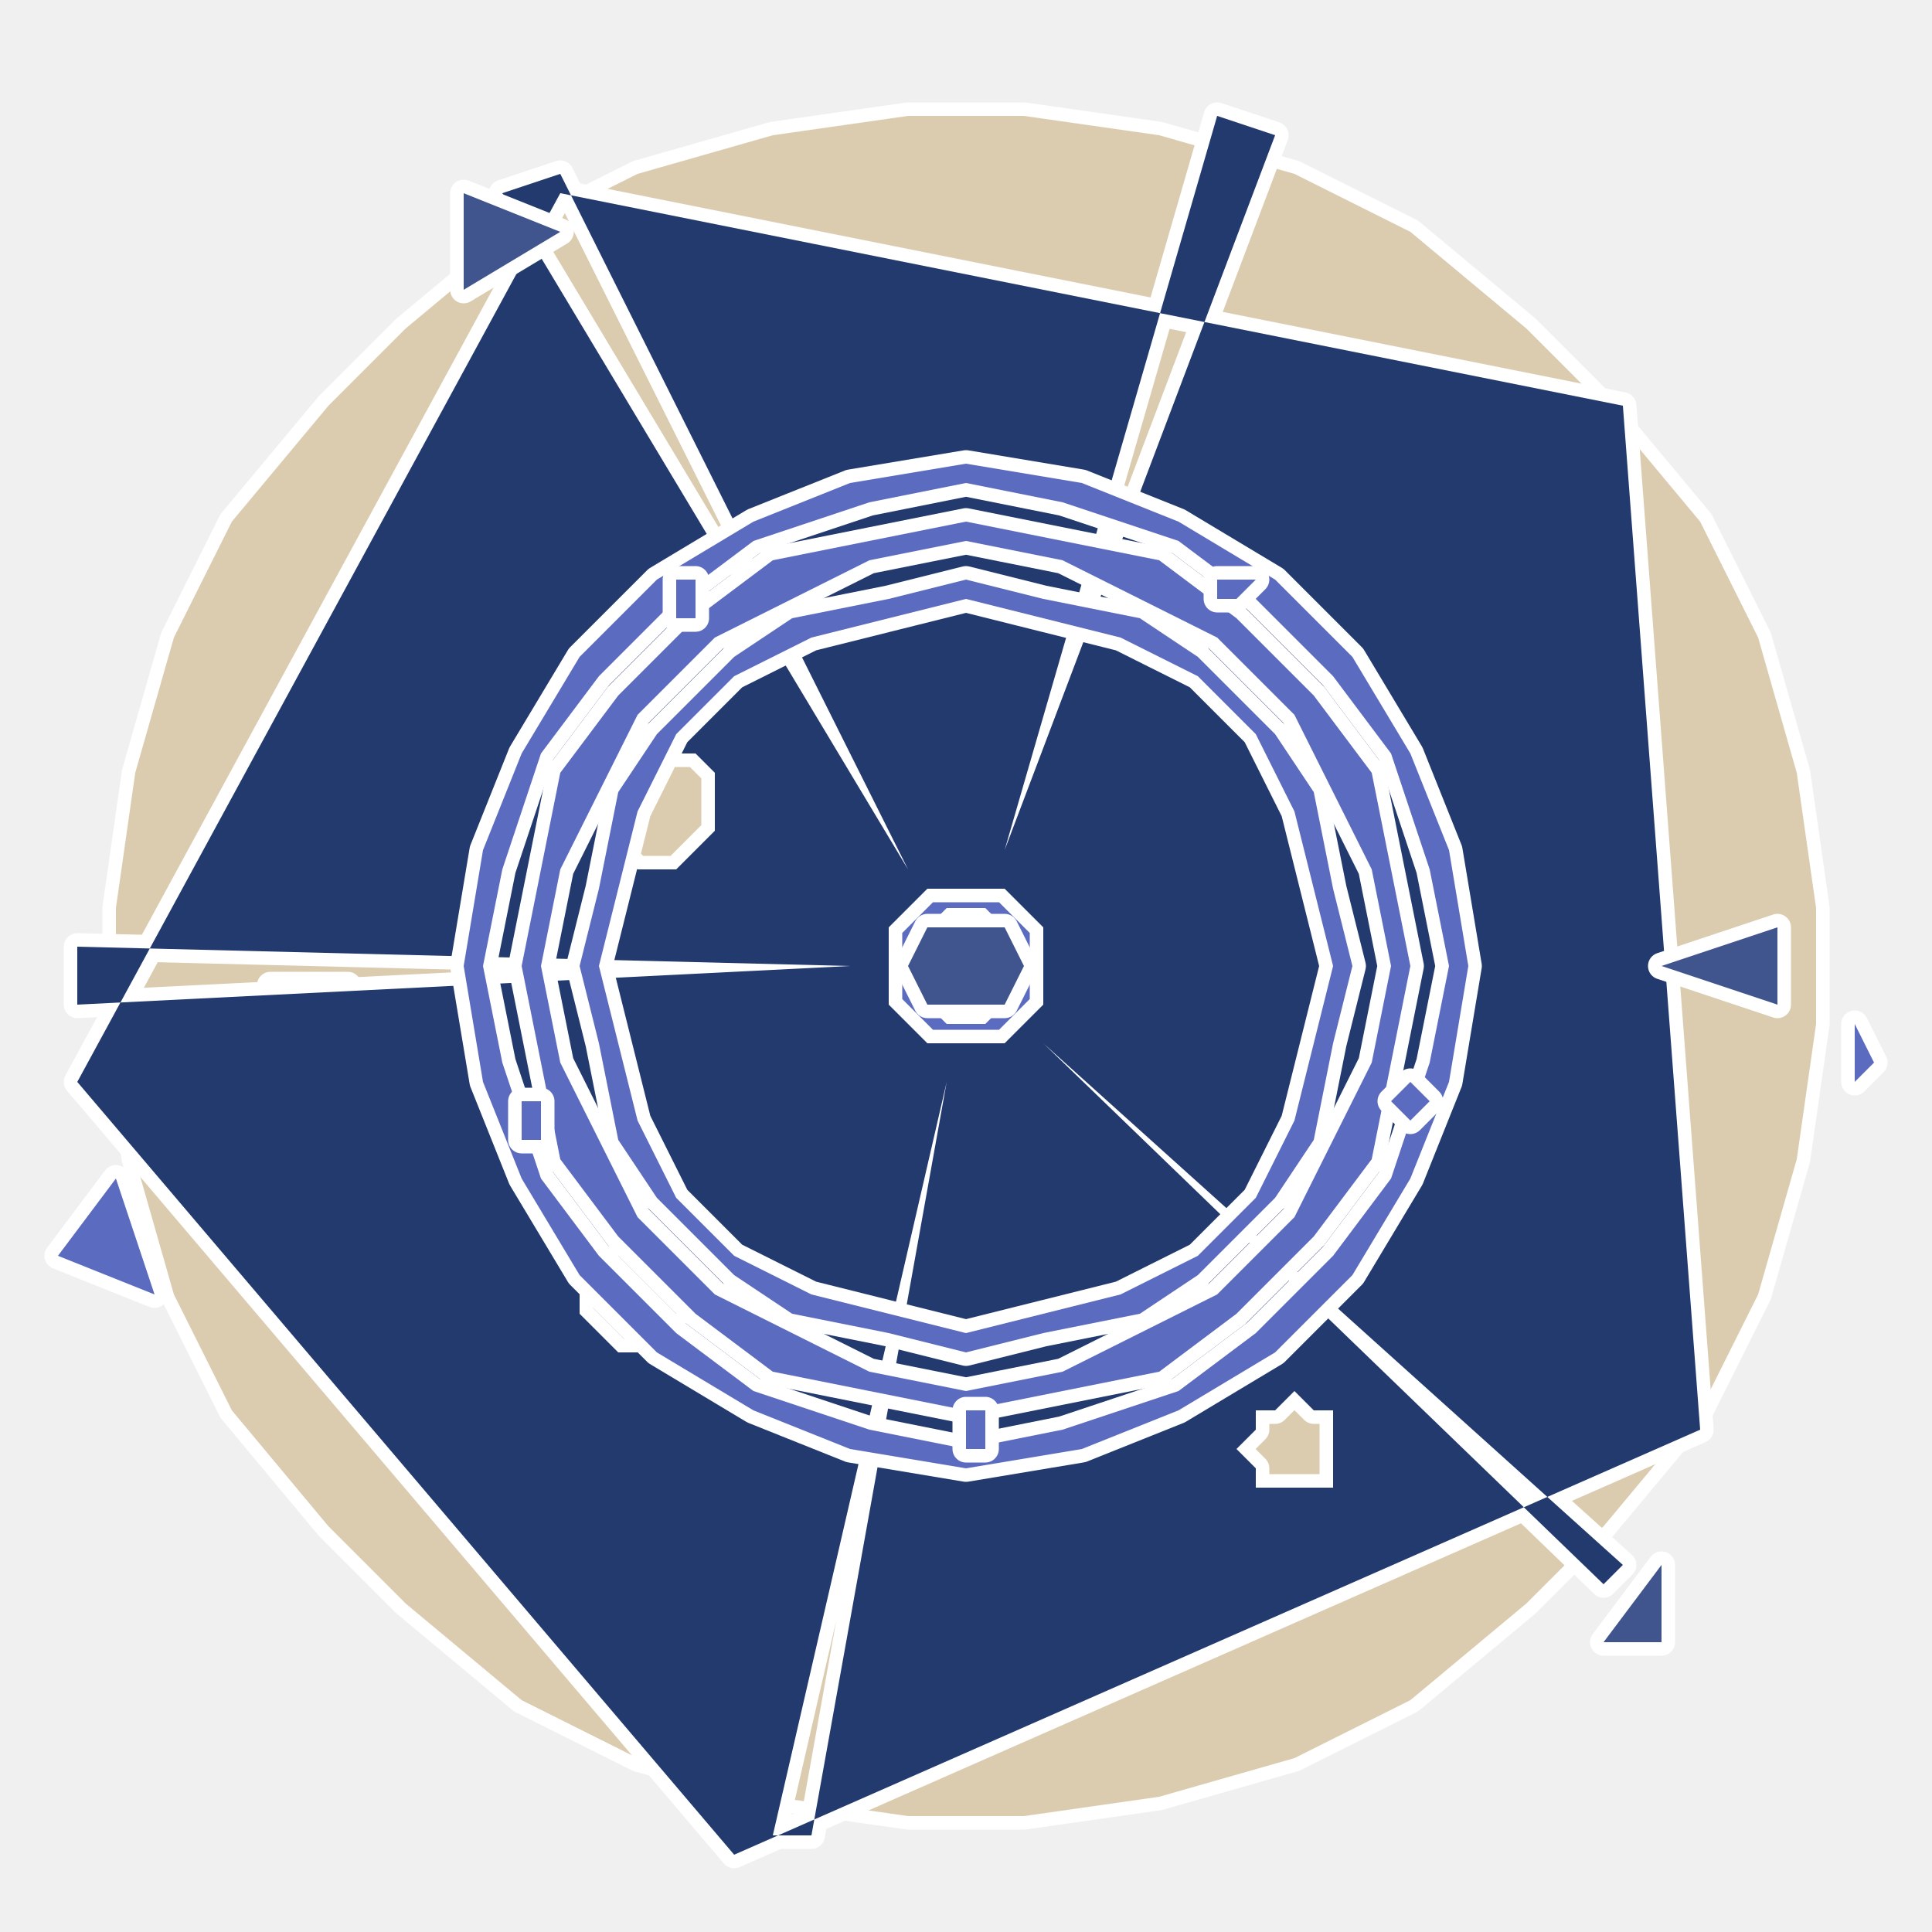
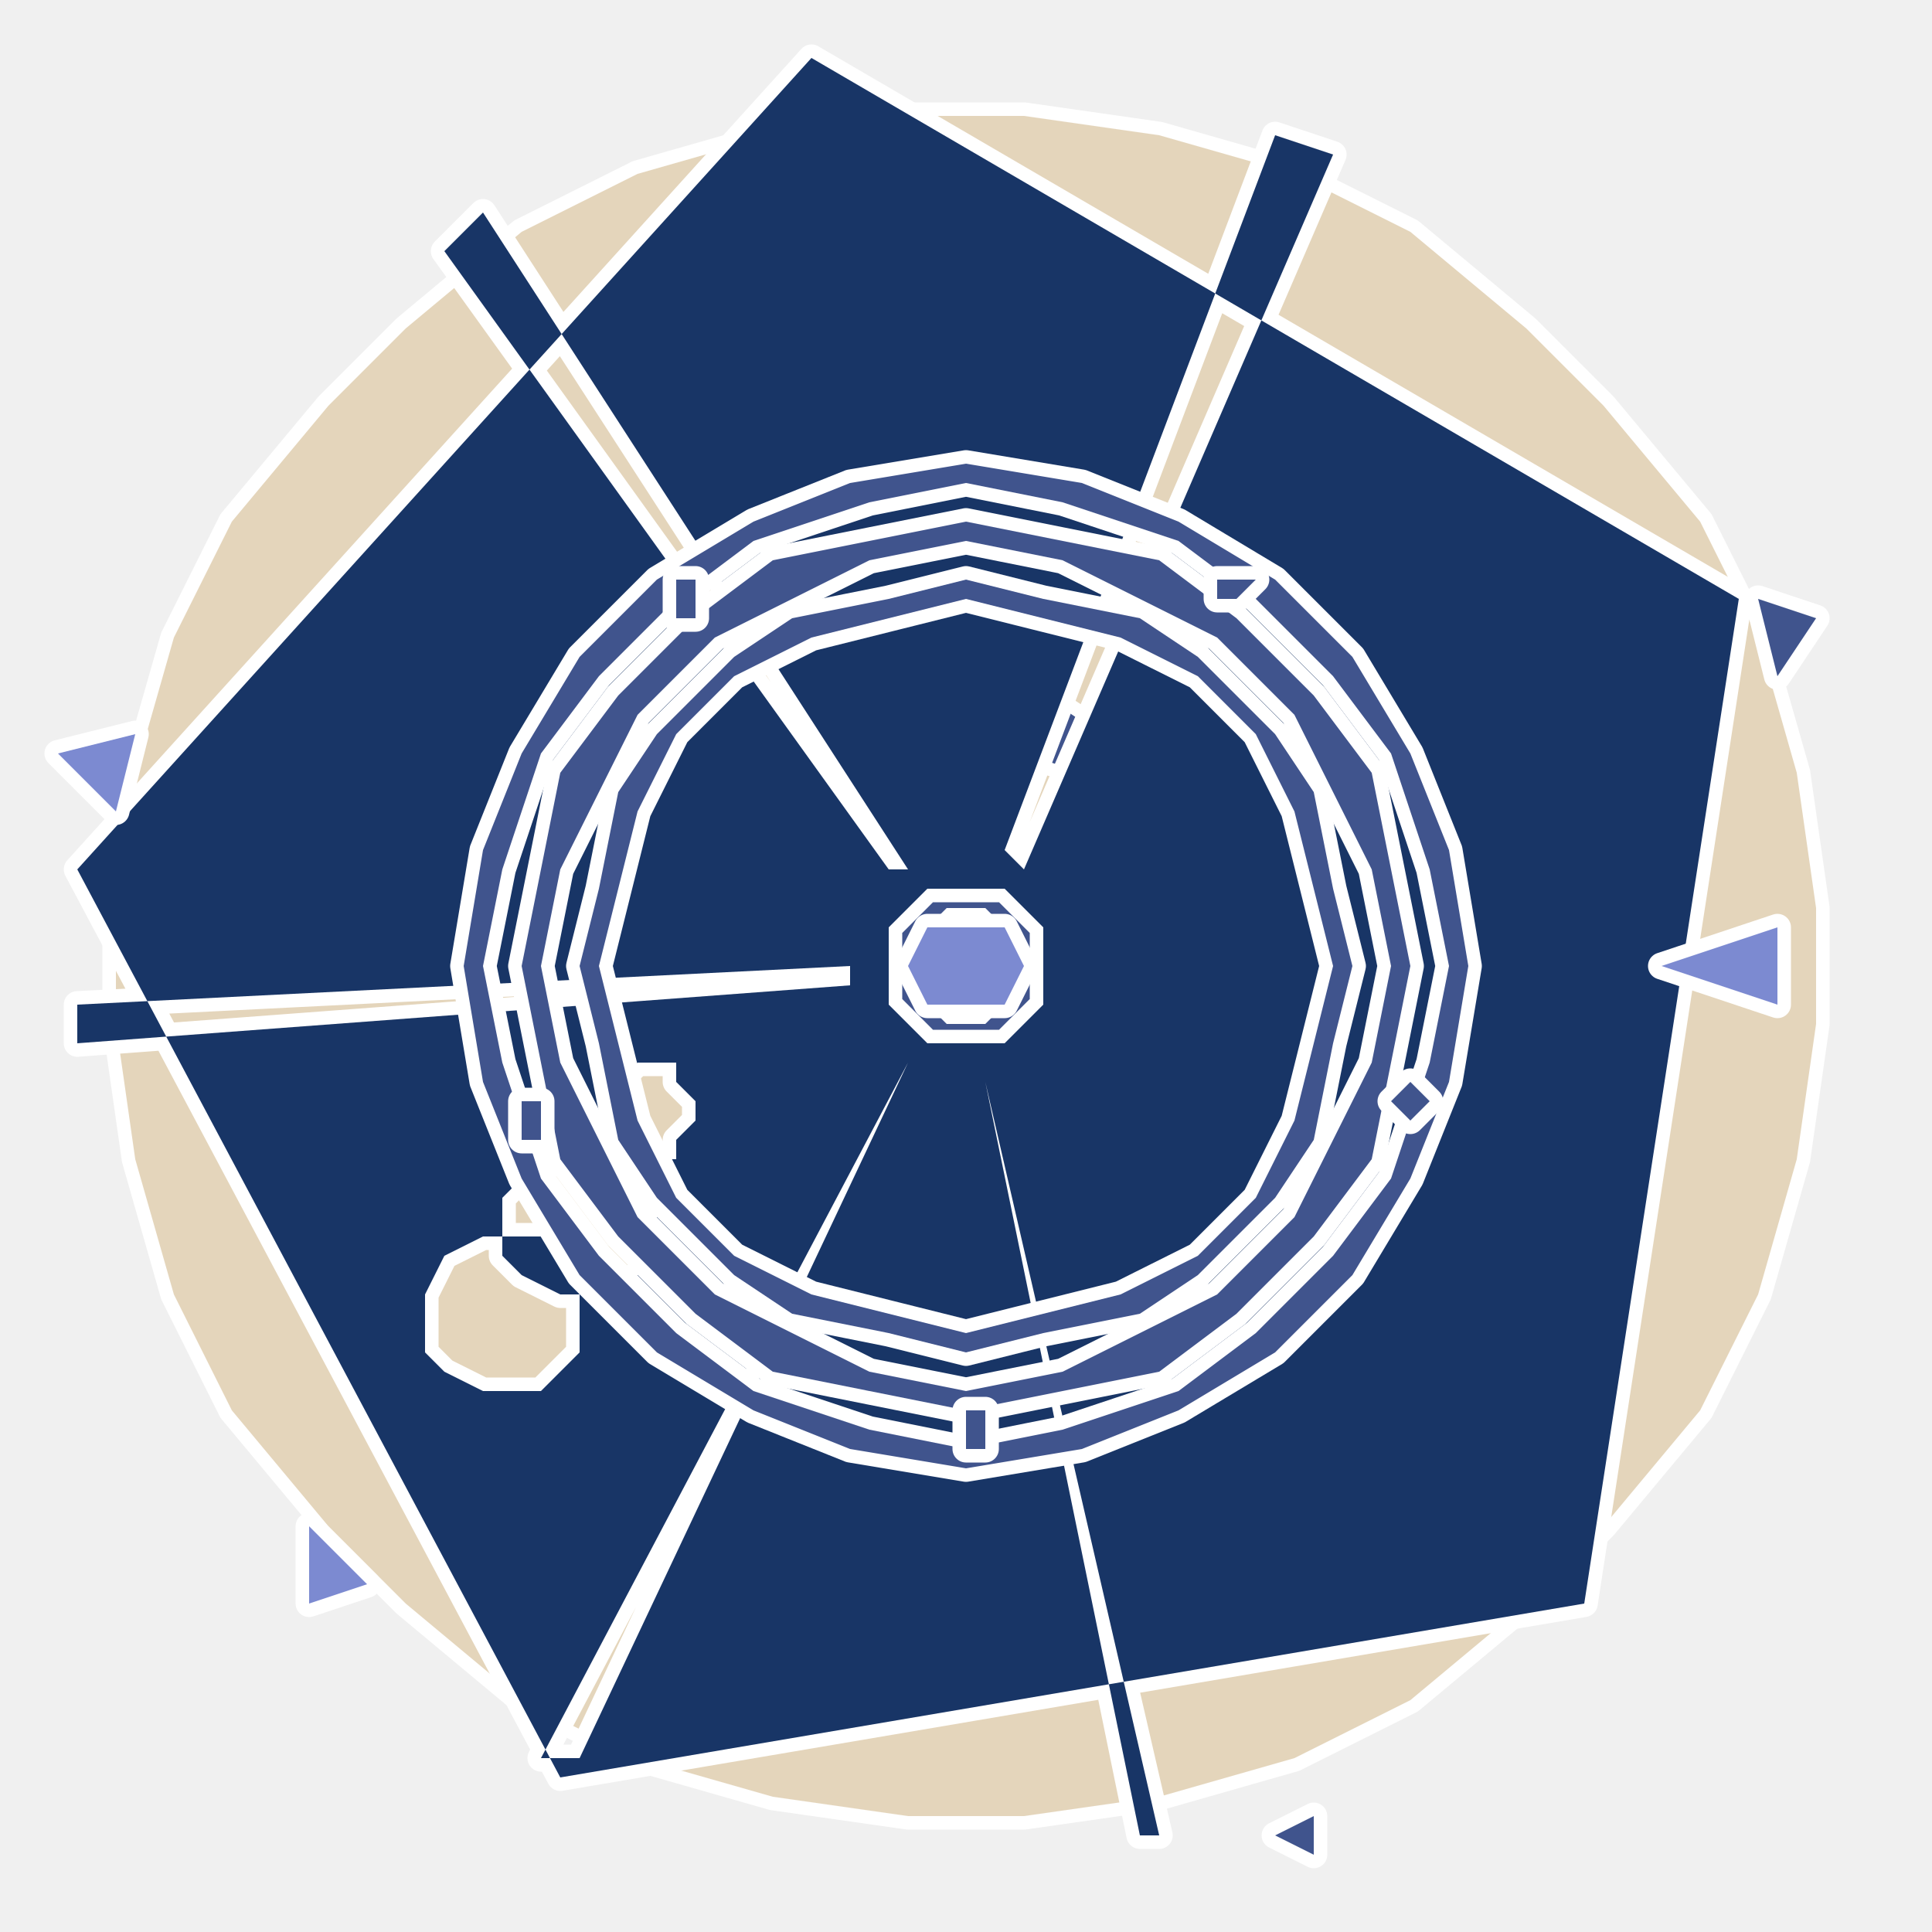
<svg xmlns="http://www.w3.org/2000/svg" viewBox="0 0 100 100" role="img" aria-label="@playform/hook-dsh-doc-suggester - spike-star">
  <style>
		@media (prefers-reduced-motion: no-preference) {
			.hook-dsh-doc-suggester-scene * { transform-box: view-box; transform-origin: 50% 50%; }
- 		.hook-dsh-doc-suggester-counter { animation: hook-dsh-doc-suggester-counter 25s linear -7s infinite; }
+ 		.hook-dsh-doc-suggester-counter { animation: hook-dsh-doc-suggester-counter 26s linear -4s infinite; }
		@keyframes hook-dsh-doc-suggester-counter { to { transform: rotate(-360deg); } }
- 		.hook-dsh-doc-suggester-breathe { animation: hook-dsh-doc-suggester-breathe 8s ease-in-out -7s infinite; }
+ 		.hook-dsh-doc-suggester-breathe { animation: hook-dsh-doc-suggester-breathe 7s ease-in-out -4s infinite; }
		@keyframes hook-dsh-doc-suggester-breathe { 50% { transform: scale(1.06); opacity: 0.85; } }
- 		.hook-dsh-doc-suggester-fire { animation: hook-dsh-doc-suggester-fire 2.9s ease-in-out infinite; }
+ 		.hook-dsh-doc-suggester-fire { animation: hook-dsh-doc-suggester-fire 3.2s ease-in-out infinite; }
		@keyframes hook-dsh-doc-suggester-fire { 0%, 100% { opacity: 0.35; } 50% { opacity: 1; } }
- 		.hook-dsh-doc-suggester-twinkle { animation: hook-dsh-doc-suggester-twinkle 11s ease-in-out -7s infinite; }
+ 		.hook-dsh-doc-suggester-twinkle { animation: hook-dsh-doc-suggester-twinkle 12s ease-in-out -4s infinite; }
		@keyframes hook-dsh-doc-suggester-twinkle { 0%, 100% { transform: scale(0.94); opacity: 0.4; } 50% { transform: scale(1.06); opacity: 1; } }
		}
	</style>
  <defs>
    <path id="hook-dsh-doc-suggester-0" d="M91,67 L88,73 L83,79 L79,83 L73,88 L67,91 L60,93 L53,94 L47,94 L40,93 L33,91 L27,88 L21,83 L17,79 L12,73 L9,67 L7,60 L6,53 L6,47 L7,40 L9,33 L12,27 L17,21 L21,17 L27,12 L33,9 L40,7 L47,6 L53,6 L60,7 L67,9 L73,12 L79,17 L83,21 L88,27 L91,33 L93,40 L94,47 L94,53 L93,60 Z" />
-     <path id="hook-dsh-doc-suggester-1" d="M19,53 L18,55 L16,55 L14,55 L14,53 L14,51 L16,51 L18,51 Z" />
-     <path id="hook-dsh-doc-suggester-2" d="M63,82 L63,84 L61,85 L59,84 L59,82 L59,80 L61,80 L63,80 Z" />
+     <path id="hook-dsh-doc-suggester-1" d="M78,73 L77,74 L75,75 L74,74 L73,73 L74,71 L75,70 L77,71 Z" />
+     <path id="hook-dsh-doc-suggester-2" d="M21,63 L20,64 L18,65 L17,64 L16,63 L17,61 L18,60 L20,61 Z" />
    <path id="hook-dsh-doc-suggester-3" d="M64,50 L64,54 L62,57 L60,60 L57,62 L54,64 L50,64 L46,64 L43,62 L40,60 L38,57 L36,54 L36,50 L36,46 L38,43 L40,40 L43,38 L46,36 L50,36 L54,36 L57,38 L60,40 L62,43 L64,46 Z M62,50 L61,53 L60,56 L58,58 L56,60 L53,61 L50,62 L47,61 L44,60 L42,58 L40,56 L39,53 L38,50 L39,47 L40,44 L42,42 L44,40 L47,39 L50,38 L53,39 L56,40 L58,42 L60,44 L61,47 Z" />
    <path id="hook-dsh-doc-suggester-4" d="M55,50 L55,52 L54,54 L52,55 L50,55 L48,55 L46,54 L45,52 L45,50 L45,48 L46,46 L48,45 L50,45 L52,45 L54,46 L55,48 Z M53,50 L53,51 L52,52 L51,53 L50,53 L49,53 L48,52 L47,51 L47,50 L47,49 L48,48 L49,47 L50,47 L51,47 L52,48 L53,49 Z" />
-     <path id="hook-dsh-doc-suggester-5" d="M88,74 L38,96 L4,56 L29,10 L84,21 Z M54,54 L84,81 L83,82 L54,54 Z M37,42 L37,43 L36,44 L35,45 L34,45 L33,45 L32,44 L31,43 L31,42 L31,40 L32,39 L33,39 L34,38 L35,39 L36,39 L37,40 Z M49,56 L42,95 L40,95 L49,56 Z M44,50 L4,52 L4,49 L44,50 Z M36,67 L36,68 L35,69 L34,70 L33,70 L32,70 L31,69 L30,68 L30,67 L30,66 L31,65 L32,64 L33,64 L34,64 L35,65 L36,66 Z M47,45 L26,10 L29,9 L47,45 Z M52,44 L63,6 L66,7 L52,44 Z M69,75 L69,76 L69,77 L68,77 L67,77 L66,77 L65,77 L65,76 L64,75 L65,74 L65,73 L66,73 L67,72 L68,73 L69,73 L69,74 Z M54,50 L54,52 L53,53 L52,54 L50,54 L48,54 L47,53 L46,52 L46,50 L46,48 L47,47 L48,46 L50,46 L52,46 L53,47 L54,48 Z" />
+     <path id="hook-dsh-doc-suggester-5" d="M82,83 L29,92 L4,45 L42,3 L90,31 Z M51,56 L60,95 L59,95 L51,56 Z M36,57 L36,58 L35,59 L35,60 L34,60 L33,60 L32,59 L31,58 L31,57 L31,57 L32,56 L33,55 L34,55 L35,55 L35,56 L36,57 Z M47,55 L30,91 L28,91 L47,55 Z M44,51 L4,54 L4,52 L44,50 Z M34,63 L34,65 L33,66 L31,67 L30,67 L29,67 L27,66 L26,65 L26,63 L26,62 L27,61 L29,60 L30,59 L31,60 L33,61 L34,62 Z M46,45 L23,13 L25,11 L47,45 Z M52,44 L66,7 L69,8 L53,45 Z M30,68 L30,70 L29,71 L28,72 L26,72 L25,72 L23,71 L22,70 L22,68 L22,67 L23,65 L25,64 L26,64 L28,64 L29,65 L30,67 Z M54,50 L54,52 L53,53 L52,54 L50,54 L48,54 L47,53 L46,52 L46,50 L46,48 L47,47 L48,46 L50,46 L52,46 L53,47 L54,48 Z" />
    <path id="hook-dsh-doc-suggester-6" d="M92,48 L86,50 L92,52 Z" />
    <path id="hook-dsh-doc-suggester-7" d="M70,50 L69,54 L68,59 L66,62 L62,66 L59,68 L54,69 L50,70 L46,69 L41,68 L38,66 L34,62 L32,59 L31,54 L30,50 L31,46 L32,41 L34,38 L38,34 L41,32 L46,31 L50,30 L54,31 L59,32 L62,34 L66,38 L68,41 L69,46 Z M69,50 L68,54 L67,58 L65,62 L62,65 L58,67 L54,68 L50,69 L46,68 L42,67 L38,65 L35,62 L33,58 L32,54 L31,50 L32,46 L33,42 L35,38 L38,35 L42,33 L46,32 L50,31 L54,32 L58,33 L62,35 L65,38 L67,42 L68,46 Z" />
    <path id="hook-dsh-doc-suggester-8" d="M73,50 L72,55 L71,60 L68,64 L64,68 L60,71 L55,72 L50,73 L45,72 L40,71 L36,68 L32,64 L29,60 L28,55 L27,50 L28,45 L29,40 L32,36 L36,32 L40,29 L45,28 L50,27 L55,28 L60,29 L64,32 L68,36 L71,40 L72,45 Z M72,50 L71,55 L69,59 L67,63 L63,67 L59,69 L55,71 L50,72 L45,71 L41,69 L37,67 L33,63 L31,59 L29,55 L28,50 L29,45 L31,41 L33,37 L37,33 L41,31 L45,29 L50,28 L55,29 L59,31 L63,33 L67,37 L69,41 L71,45 Z" />
    <path id="hook-dsh-doc-suggester-9" d="M76,50 L75,56 L73,61 L70,66 L66,70 L61,73 L56,75 L50,76 L44,75 L39,73 L34,70 L30,66 L27,61 L25,56 L24,50 L25,44 L27,39 L30,34 L34,30 L39,27 L44,25 L50,24 L56,25 L61,27 L66,30 L70,34 L73,39 L75,44 Z M75,50 L74,55 L72,61 L69,65 L65,69 L61,72 L55,74 L50,75 L45,74 L39,72 L35,69 L31,65 L28,61 L26,55 L25,50 L26,45 L28,39 L31,35 L35,31 L39,28 L45,26 L50,25 L55,26 L61,28 L65,31 L69,35 L72,39 L74,45 Z" />
    <path id="hook-dsh-doc-suggester-10" d="M74,57 L73,58 L73,58 L72,57 L73,56 L73,56 Z" />
    <path id="hook-dsh-doc-suggester-11" d="M51,74 L51,75 L50,75 L50,74 L50,73 L51,73 Z" />
    <path id="hook-dsh-doc-suggester-12" d="M28,58 L28,59 L27,59 L27,58 L27,57 L28,57 Z" />
    <path id="hook-dsh-doc-suggester-13" d="M36,31 L36,32 L35,32 L35,31 L35,30 L36,30 Z" />
    <path id="hook-dsh-doc-suggester-14" d="M65,30 L64,31 L63,31 L63,30 L63,30 L64,30 Z" />
-     <path id="hook-dsh-doc-suggester-15" d="M96,53 L97,55 L96,56 Z" />
-     <path id="hook-dsh-doc-suggester-16" d="M86,81 L86,85 L83,85 Z" />
-     <path id="hook-dsh-doc-suggester-17" d="M8,67 L3,65 L6,61 Z" />
-     <path id="hook-dsh-doc-suggester-18" d="M24,15 L24,10 L29,12 Z" />
+     <path id="hook-dsh-doc-suggester-15" d="M68,94 L68,96 L66,95 Z" />
+     <path id="hook-dsh-doc-suggester-16" d="M6,42 L3,39 L7,38 Z" />
+     <path id="hook-dsh-doc-suggester-17" d="M91,31 L94,32 L92,35 Z" />
+     <path id="hook-dsh-doc-suggester-18" d="M19,82 L16,83 L16,79 Z" />
    <path id="hook-dsh-doc-suggester-19" d="M53,50 L52,52 L51,52 L49,52 L48,52 L47,50 L48,48 L49,48 L51,48 L52,48 Z" />
  </defs>
  <g class="hook-dsh-doc-suggester-scene">
-     <g fill="#DBCCB0" fill-opacity="1" fill-rule="evenodd" stroke="#ffffff" stroke-width="1.4" stroke-linejoin="round" paint-order="stroke fill">
+     <g fill="#E4D5BB" fill-opacity="1" fill-rule="evenodd" stroke="#ffffff" stroke-width="1.4" stroke-linejoin="round" paint-order="stroke fill">
      <use class="hook-dsh-doc-suggester-breathe" href="#hook-dsh-doc-suggester-0" />
    </g>
-     <g fill="#5B6BC0" fill-opacity="1" fill-rule="evenodd" stroke="#ffffff" stroke-width="1.4" stroke-linejoin="round" paint-order="stroke fill">
-       <use class="hook-dsh-doc-suggester-fire" style="animation-delay:-7.00s" href="#hook-dsh-doc-suggester-1" />
-       <use class="hook-dsh-doc-suggester-fire" style="animation-delay:-7.18s" href="#hook-dsh-doc-suggester-2" />
+     <g fill="#40548D" fill-opacity="1" fill-rule="evenodd" stroke="#ffffff" stroke-width="1.4" stroke-linejoin="round" paint-order="stroke fill">
+       <use class="hook-dsh-doc-suggester-fire" style="animation-delay:-4.00s" href="#hook-dsh-doc-suggester-1" />
+       <use class="hook-dsh-doc-suggester-fire" style="animation-delay:-4.18s" href="#hook-dsh-doc-suggester-2" />
      <use class="hook-dsh-doc-suggester-breathe" href="#hook-dsh-doc-suggester-3" />
      <use class="hook-dsh-doc-suggester-breathe" href="#hook-dsh-doc-suggester-4" />
    </g>
-     <g fill="#223A6E" fill-opacity="1" fill-rule="evenodd" stroke="#ffffff" stroke-width="1.4" stroke-linejoin="round" paint-order="stroke fill">
+     <g fill="#183566" fill-opacity="1" fill-rule="evenodd" stroke="#ffffff" stroke-width="1.4" stroke-linejoin="round" paint-order="stroke fill">
      <use href="#hook-dsh-doc-suggester-5" />
    </g>
+     <g fill="#7C8AD1" fill-opacity="1" fill-rule="evenodd" stroke="#ffffff" stroke-width="1.4" stroke-linejoin="round" paint-order="stroke fill">
+       <use class="hook-dsh-doc-suggester-fire" style="animation-delay:-4.36s" href="#hook-dsh-doc-suggester-6" />
+     </g>
    <g fill="#40548D" fill-opacity="1" fill-rule="evenodd" stroke="#ffffff" stroke-width="1.4" stroke-linejoin="round" paint-order="stroke fill">
-       <use class="hook-dsh-doc-suggester-fire" style="animation-delay:-7.36s" href="#hook-dsh-doc-suggester-6" />
-     </g>
-     <g fill="#5B6BC0" fill-opacity="1" fill-rule="evenodd" stroke="#ffffff" stroke-width="1.4" stroke-linejoin="round" paint-order="stroke fill">
      <use class="hook-dsh-doc-suggester-breathe" href="#hook-dsh-doc-suggester-7" />
      <use class="hook-dsh-doc-suggester-breathe" href="#hook-dsh-doc-suggester-8" />
      <use class="hook-dsh-doc-suggester-breathe" href="#hook-dsh-doc-suggester-9" />
      <use class="hook-dsh-doc-suggester-counter" href="#hook-dsh-doc-suggester-10" />
      <use class="hook-dsh-doc-suggester-counter" href="#hook-dsh-doc-suggester-11" />
      <use class="hook-dsh-doc-suggester-counter" href="#hook-dsh-doc-suggester-12" />
      <use class="hook-dsh-doc-suggester-counter" href="#hook-dsh-doc-suggester-13" />
      <use class="hook-dsh-doc-suggester-counter" href="#hook-dsh-doc-suggester-14" />
      <use class="hook-dsh-doc-suggester-twinkle" href="#hook-dsh-doc-suggester-15" />
    </g>
-     <g fill="#40548D" fill-opacity="1" fill-rule="evenodd" stroke="#ffffff" stroke-width="1.4" stroke-linejoin="round" paint-order="stroke fill">
+     <g fill="#7C8AD1" fill-opacity="1" fill-rule="evenodd" stroke="#ffffff" stroke-width="1.4" stroke-linejoin="round" paint-order="stroke fill">
      <use class="hook-dsh-doc-suggester-twinkle" href="#hook-dsh-doc-suggester-16" />
    </g>
-     <g fill="#5B6BC0" fill-opacity="1" fill-rule="evenodd" stroke="#ffffff" stroke-width="1.4" stroke-linejoin="round" paint-order="stroke fill">
+     <g fill="#40548D" fill-opacity="1" fill-rule="evenodd" stroke="#ffffff" stroke-width="1.4" stroke-linejoin="round" paint-order="stroke fill">
      <use class="hook-dsh-doc-suggester-twinkle" href="#hook-dsh-doc-suggester-17" />
    </g>
-     <g fill="#40548D" fill-opacity="1" fill-rule="evenodd" stroke="#ffffff" stroke-width="1.4" stroke-linejoin="round" paint-order="stroke fill">
+     <g fill="#7C8AD1" fill-opacity="1" fill-rule="evenodd" stroke="#ffffff" stroke-width="1.4" stroke-linejoin="round" paint-order="stroke fill">
      <use class="hook-dsh-doc-suggester-twinkle" href="#hook-dsh-doc-suggester-18" />
      <use class="hook-dsh-doc-suggester-breathe" href="#hook-dsh-doc-suggester-19" />
    </g>
  </g>
</svg>
